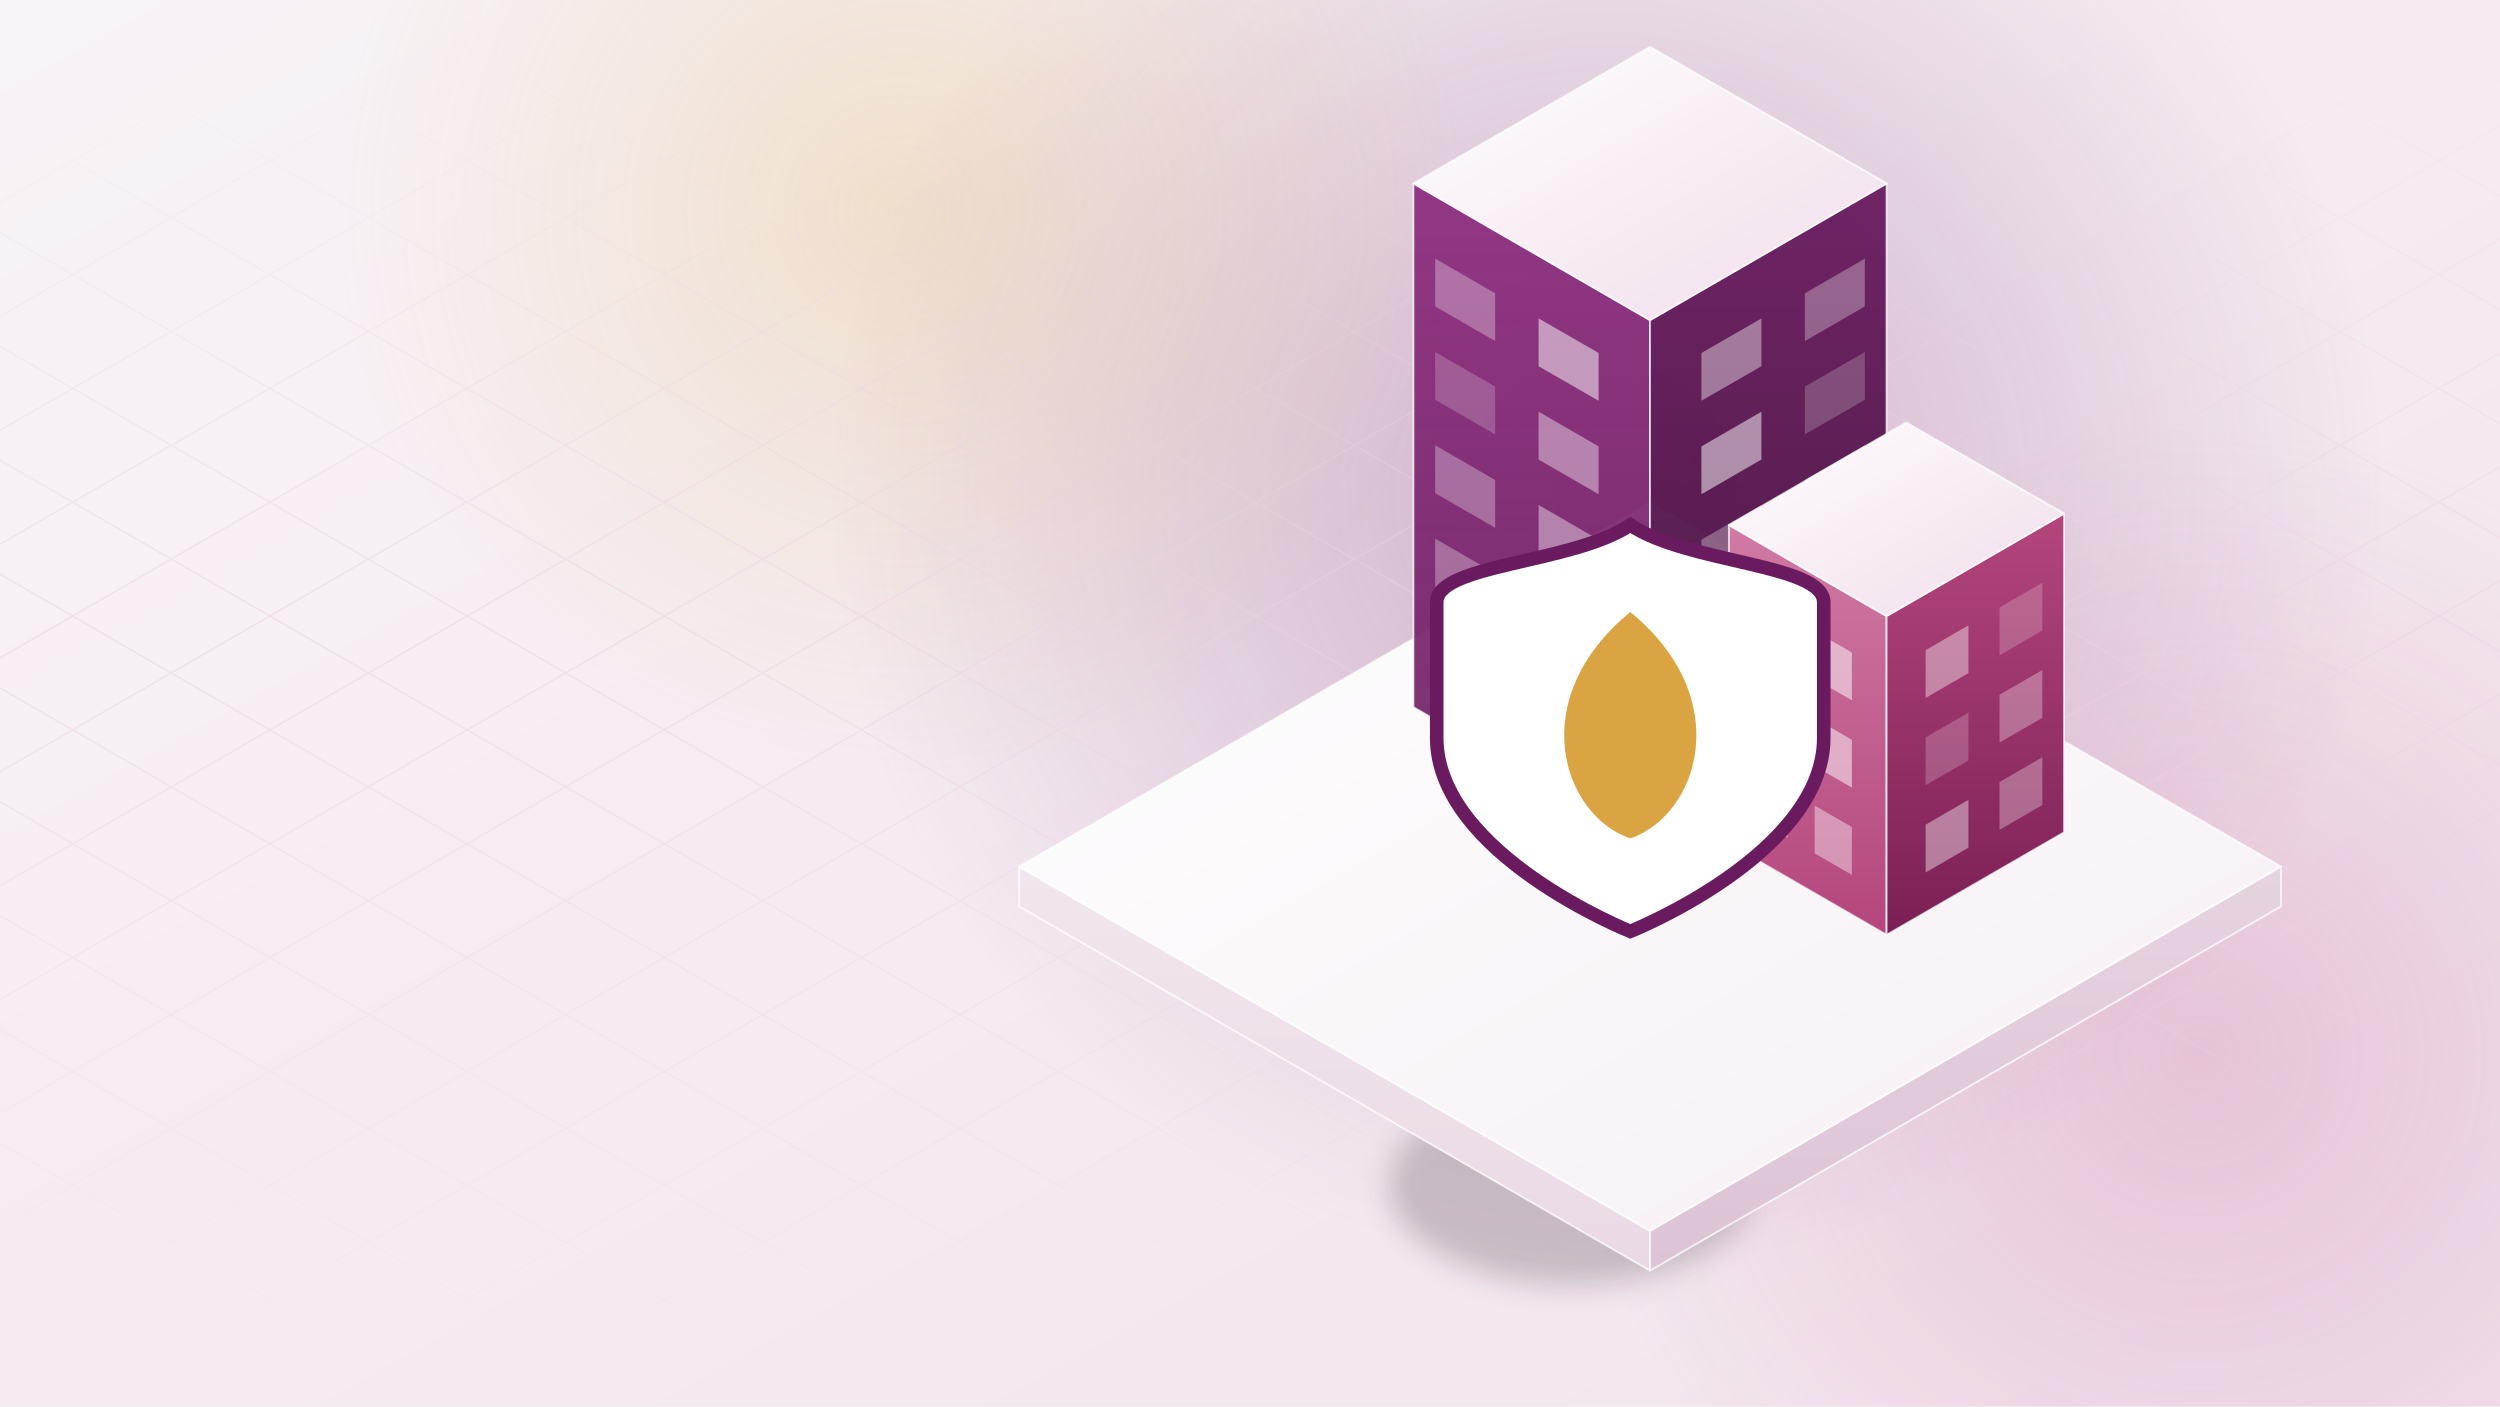
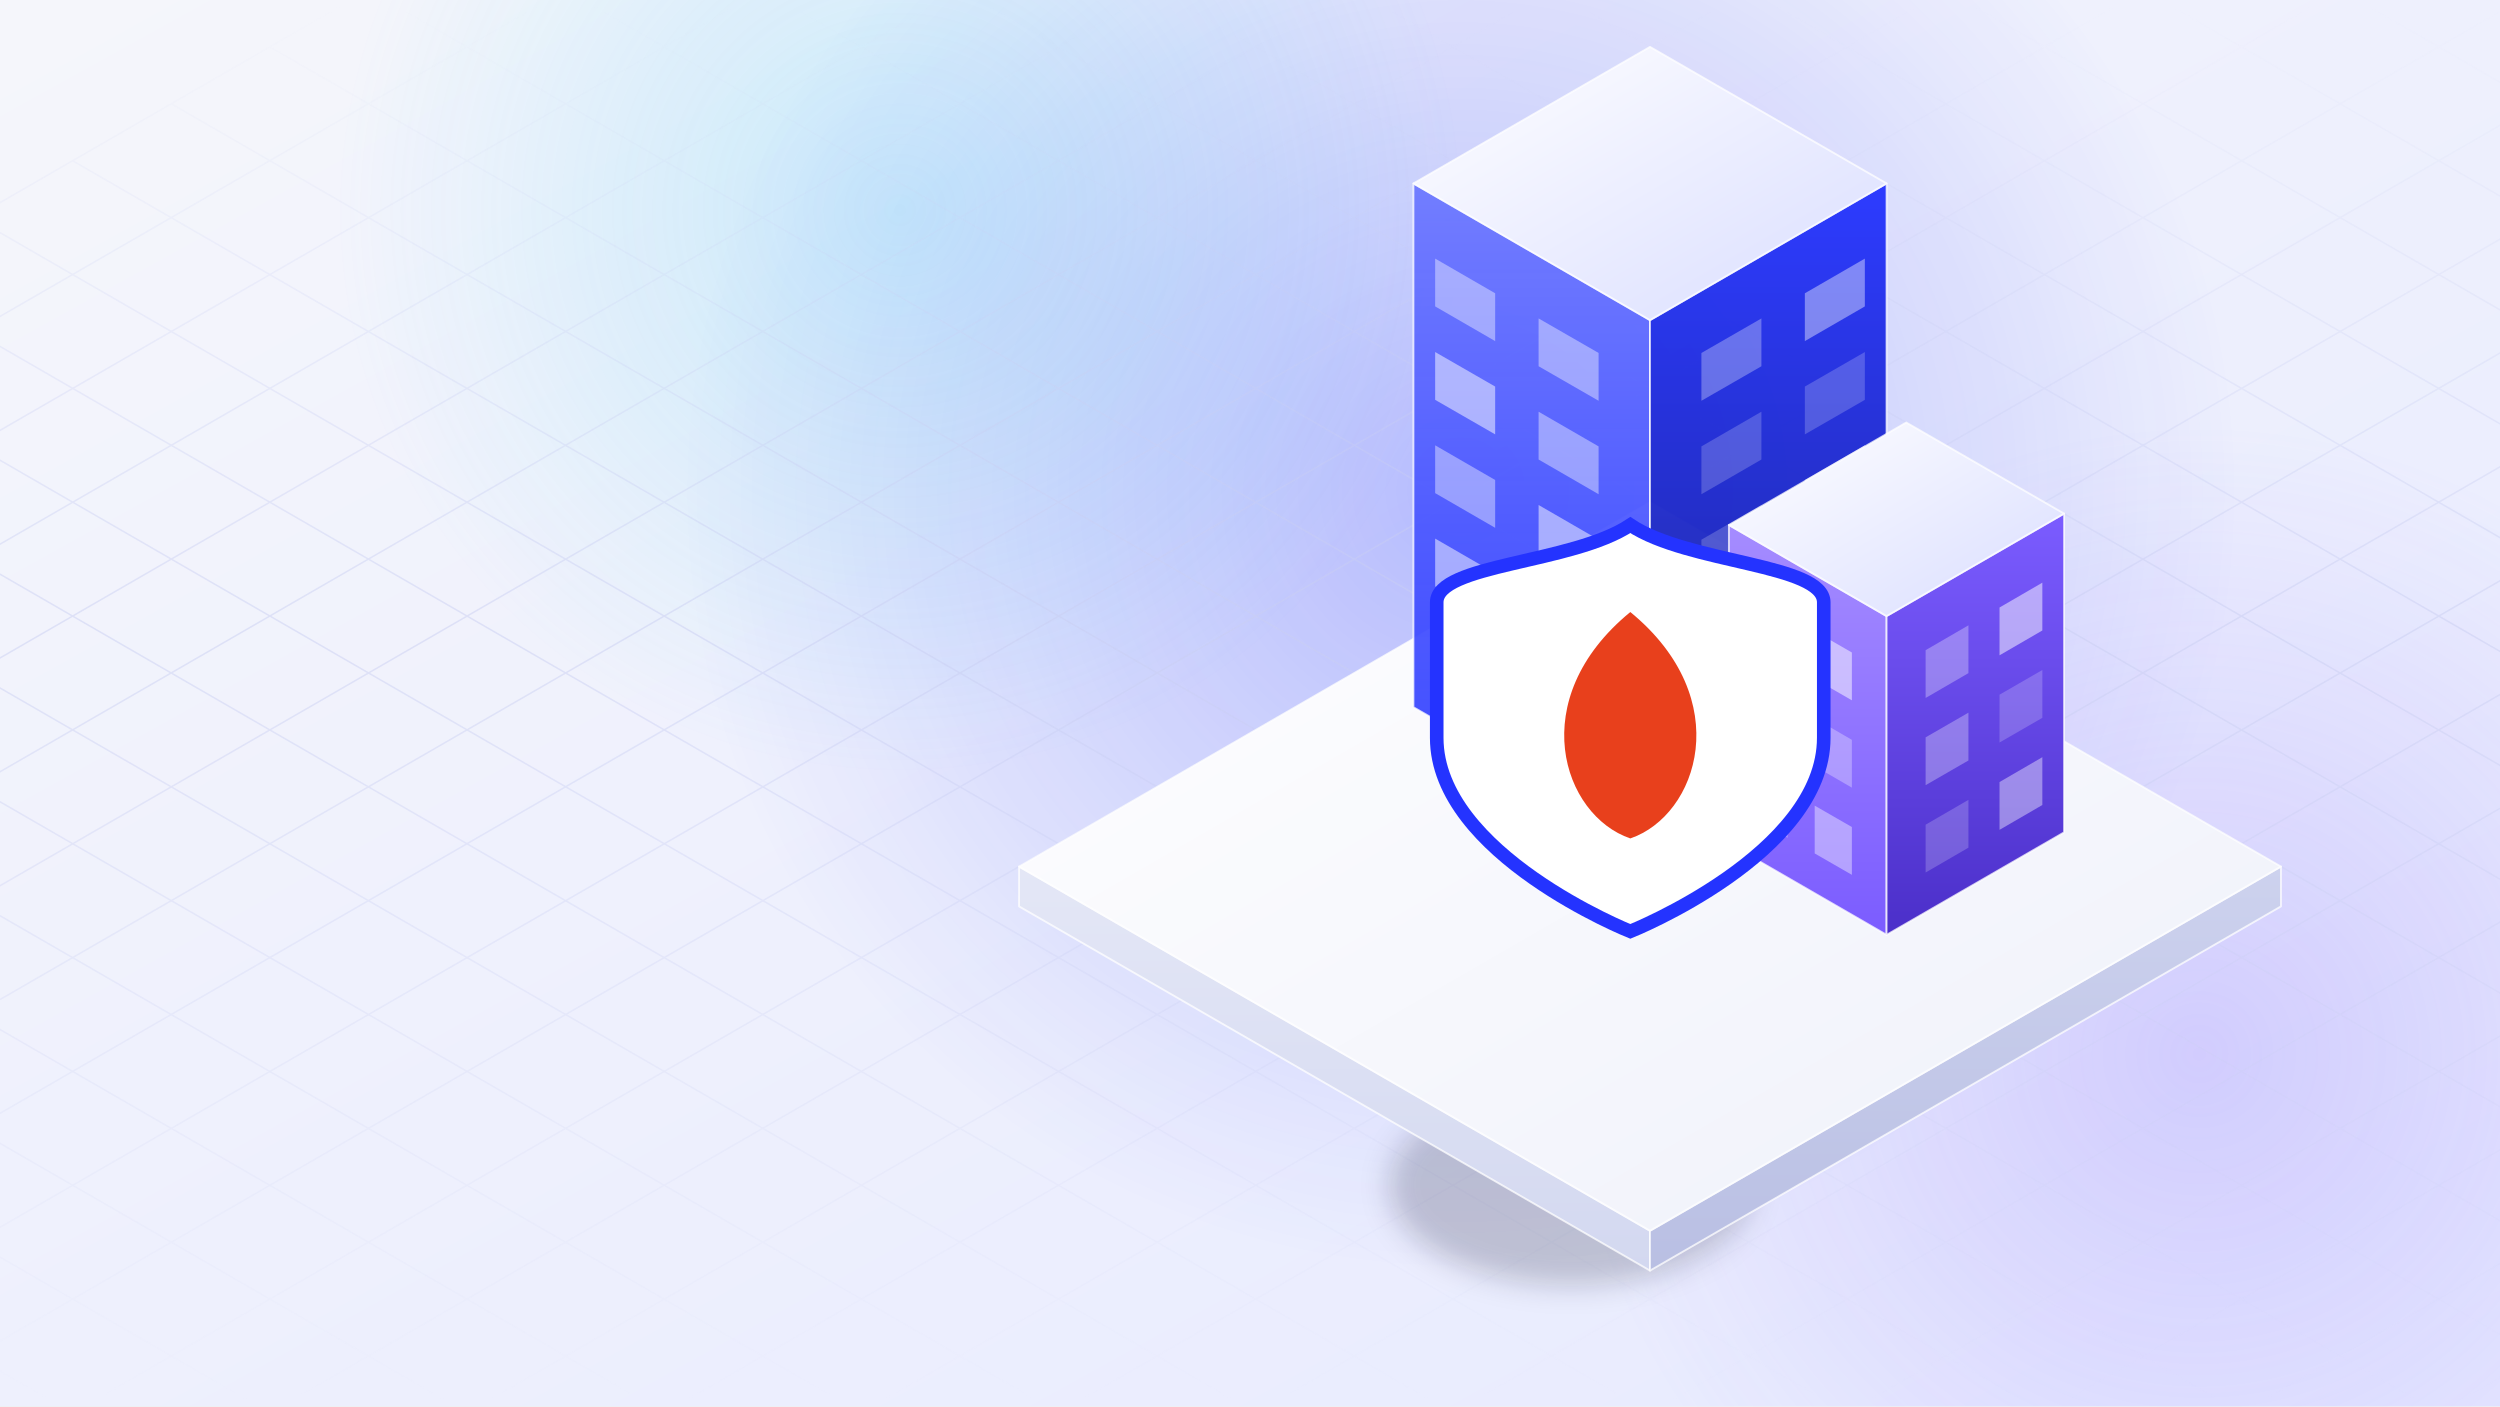
<svg xmlns="http://www.w3.org/2000/svg" viewBox="0 0 1600 900" preserveAspectRatio="xMidYMid slice">
  <defs>
    <linearGradient id="gBg" x1="0" y1="0" x2="1" y2="1">
-       <stop offset="0" stop-color="#F8F3F6" />
-       <stop offset="1" stop-color="#F2E4EE" />
+       <stop offset="0" stop-color="#F5F6FB" />
+       <stop offset="1" stop-color="#E7EAFF" />
    </linearGradient>
    <radialGradient id="gB1">
-       <stop offset="0" stop-color="#6A1B5F" stop-opacity="0.28" />
-       <stop offset="1" stop-color="#6A1B5F" stop-opacity="0" />
+       <stop offset="0" stop-color="#2433FF" stop-opacity="0.28" />
+       <stop offset="1" stop-color="#2433FF" stop-opacity="0" />
    </radialGradient>
    <radialGradient id="gB2">
-       <stop offset="0" stop-color="#B4467C" stop-opacity="0.22" />
-       <stop offset="1" stop-color="#B4467C" stop-opacity="0" />
+       <stop offset="0" stop-color="#7B5CFF" stop-opacity="0.22" />
+       <stop offset="1" stop-color="#7B5CFF" stop-opacity="0" />
    </radialGradient>
    <radialGradient id="gB3">
-       <stop offset="0" stop-color="#D9A441" stop-opacity="0.22" />
-       <stop offset="1" stop-color="#D9A441" stop-opacity="0" />
+       <stop offset="0" stop-color="#38C6F4" stop-opacity="0.22" />
+       <stop offset="1" stop-color="#38C6F4" stop-opacity="0" />
    </radialGradient>
    <radialGradient id="gGlow">
-       <stop offset="0" stop-color="#C98AB9" stop-opacity=".55" />
-       <stop offset="1" stop-color="#C98AB9" stop-opacity="0" />
+       <stop offset="0" stop-color="#8D98FF" stop-opacity=".55" />
+       <stop offset="1" stop-color="#8D98FF" stop-opacity="0" />
    </radialGradient>
    <linearGradient id="gTop" x1="0" y1="0" x2="1" y2="1">
      <stop offset="0" stop-color="#FFFFFF" />
-       <stop offset="1" stop-color="#F0DCEA" />
+       <stop offset="1" stop-color="#D9DDFF" />
    </linearGradient>
    <linearGradient id="gLeft" x1="0" y1="0" x2="0" y2="1">
-       <stop offset="0" stop-color="#8E2F80" stop-opacity=".95" />
-       <stop offset="1" stop-color="#6A1B5F" stop-opacity=".9" />
+       <stop offset="0" stop-color="#6E79FF" stop-opacity=".95" />
+       <stop offset="1" stop-color="#2433FF" stop-opacity=".9" />
    </linearGradient>
    <linearGradient id="gRight" x1="0" y1="0" x2="0" y2="1">
-       <stop offset="0" stop-color="#6A1B5F" stop-opacity=".95" />
-       <stop offset="1" stop-color="#3E0F38" stop-opacity=".95" />
+       <stop offset="0" stop-color="#2433FF" stop-opacity=".95" />
+       <stop offset="1" stop-color="#121A8F" stop-opacity=".95" />
    </linearGradient>
    <linearGradient id="gLeftV" x1="0" y1="0" x2="0" y2="1">
-       <stop offset="0" stop-color="#D07AA4" />
-       <stop offset="1" stop-color="#B4467C" />
+       <stop offset="0" stop-color="#A58CFF" />
+       <stop offset="1" stop-color="#7B5CFF" />
    </linearGradient>
    <linearGradient id="gRightV" x1="0" y1="0" x2="0" y2="1">
-       <stop offset="0" stop-color="#B4467C" />
-       <stop offset="1" stop-color="#7A1F55" />
+       <stop offset="0" stop-color="#7B5CFF" />
+       <stop offset="1" stop-color="#4B2FC9" />
    </linearGradient>
    <linearGradient id="gLeftC" x1="0" y1="0" x2="0" y2="1">
-       <stop offset="0" stop-color="#F0CF86" />
-       <stop offset="1" stop-color="#D9A441" />
+       <stop offset="0" stop-color="#8BE0FF" />
+       <stop offset="1" stop-color="#38C6F4" />
    </linearGradient>
    <linearGradient id="gRightC" x1="0" y1="0" x2="0" y2="1">
-       <stop offset="0" stop-color="#D9A441" />
-       <stop offset="1" stop-color="#A87A26" />
+       <stop offset="0" stop-color="#38C6F4" />
+       <stop offset="1" stop-color="#1C8FC4" />
    </linearGradient>
    <linearGradient id="gLeftR" x1="0" y1="0" x2="0" y2="1">
-       <stop offset="0" stop-color="#F0CF86" />
-       <stop offset="1" stop-color="#D9A441" />
+       <stop offset="0" stop-color="#FF8A6A" />
+       <stop offset="1" stop-color="#E8401C" />
    </linearGradient>
    <linearGradient id="gRightR" x1="0" y1="0" x2="0" y2="1">
-       <stop offset="0" stop-color="#D9A441" />
-       <stop offset="1" stop-color="#A87A26" />
+       <stop offset="0" stop-color="#E8401C" />
+       <stop offset="1" stop-color="#A82A0E" />
    </linearGradient>
    <linearGradient id="gTopW" x1="0" y1="0" x2="1" y2="1">
      <stop offset="0" stop-color="#FFFFFF" />
-       <stop offset="1" stop-color="#F5EEF3" />
+       <stop offset="1" stop-color="#EEF0FA" />
    </linearGradient>
    <linearGradient id="gLeftW" x1="0" y1="0" x2="0" y2="1">
-       <stop offset="0" stop-color="#F1E6EE" />
-       <stop offset="1" stop-color="#EAD9E5" />
+       <stop offset="0" stop-color="#E4E7F6" />
+       <stop offset="1" stop-color="#D3D8F0" />
    </linearGradient>
    <linearGradient id="gRightW" x1="0" y1="0" x2="0" y2="1">
-       <stop offset="0" stop-color="#E6D3E0" />
-       <stop offset="1" stop-color="#DCC3D5" />
+       <stop offset="0" stop-color="#CDD2EE" />
+       <stop offset="1" stop-color="#B9BFE3" />
    </linearGradient>
    <linearGradient id="gFade" x1="0" y1="0" x2="0" y2="1">
      <stop offset="0" stop-color="#fff" stop-opacity="0" />
      <stop offset=".45" stop-color="#fff" stop-opacity="1" />
      <stop offset="1" stop-color="#fff" stop-opacity="0" />
    </linearGradient>
    <mask id="mGrid">
      <rect width="100%" height="100%" fill="url(#gFade)" />
    </mask>
    <filter id="fSoft" x="-50%" y="-50%" width="200%" height="200%">
      <feGaussianBlur stdDeviation="9" />
    </filter>
  </defs>
  <defs>
    <radialGradient id="gNode0" cx=".35" cy=".3">
      <stop offset="0" stop-color="#fff" />
-       <stop offset=".35" stop-color="#6A1B5F" />
-       <stop offset="1" stop-color="#3E0F38" />
+       <stop offset=".35" stop-color="#2433FF" />
+       <stop offset="1" stop-color="#121A8F" />
    </radialGradient>
    <radialGradient id="gNode1" cx=".35" cy=".3">
      <stop offset="0" stop-color="#fff" />
-       <stop offset=".35" stop-color="#B4467C" />
-       <stop offset="1" stop-color="#7A1F55" />
+       <stop offset=".35" stop-color="#7B5CFF" />
+       <stop offset="1" stop-color="#4B2FC9" />
    </radialGradient>
    <radialGradient id="gNode2" cx=".35" cy=".3">
      <stop offset="0" stop-color="#fff" />
-       <stop offset=".35" stop-color="#D9A441" />
-       <stop offset="1" stop-color="#A87A26" />
+       <stop offset=".35" stop-color="#38C6F4" />
+       <stop offset="1" stop-color="#1C8FC4" />
    </radialGradient>
  </defs>
  <rect width="100%" height="100%" fill="url(#gBg)" />
-   <circle cx="1028.3" cy="315" r="495" fill="url(#gB1)" />
+   <circle cx="934.9" cy="315" r="495" fill="url(#gB1)" />
  <circle cx="1408" cy="675" r="405" fill="url(#gB2)" />
  <circle cx="576" cy="135" r="360" fill="url(#gB3)" />
-   <g stroke="#EAD2E3" stroke-width="1" opacity="0.5" mask="url(#mGrid)">
+   <g stroke="#C9CEF2" stroke-width="1" opacity="0.5" mask="url(#mGrid)">
    <line x1="1056" y1="-480" x2="-710.7" y2="540" />
    <line x1="1056" y1="-480" x2="2822.7" y2="540" />
    <line x1="1119.1" y1="-443.6" x2="-647.6" y2="576.4" />
    <line x1="992.9" y1="-443.6" x2="2759.6" y2="576.4" />
    <line x1="1182.2" y1="-407.1" x2="-584.5" y2="612.9" />
    <line x1="929.8" y1="-407.1" x2="2696.5" y2="612.9" />
    <line x1="1245.3" y1="-370.7" x2="-521.4" y2="649.3" />
    <line x1="866.7" y1="-370.7" x2="2633.4" y2="649.3" />
    <line x1="1308.4" y1="-334.3" x2="-458.3" y2="685.7" />
    <line x1="803.6" y1="-334.3" x2="2570.3" y2="685.7" />
    <line x1="1371.5" y1="-297.9" x2="-395.2" y2="722.1" />
    <line x1="740.5" y1="-297.9" x2="2507.2" y2="722.1" />
    <line x1="1434.6" y1="-261.4" x2="-332.1" y2="758.6" />
    <line x1="677.4" y1="-261.4" x2="2444.1" y2="758.6" />
    <line x1="1497.7" y1="-225" x2="-269" y2="795" />
    <line x1="614.3" y1="-225" x2="2381" y2="795" />
    <line x1="1560.8" y1="-188.6" x2="-205.9" y2="831.4" />
    <line x1="551.2" y1="-188.6" x2="2317.9" y2="831.4" />
    <line x1="1623.9" y1="-152.1" x2="-142.8" y2="867.9" />
    <line x1="488.1" y1="-152.1" x2="2254.8" y2="867.9" />
    <line x1="1687" y1="-115.7" x2="-79.7" y2="904.3" />
    <line x1="425" y1="-115.7" x2="2191.7" y2="904.3" />
    <line x1="1750.1" y1="-79.3" x2="-16.6" y2="940.7" />
    <line x1="361.9" y1="-79.3" x2="2128.6" y2="940.7" />
    <line x1="1813.2" y1="-42.9" x2="46.5" y2="977.1" />
    <line x1="298.8" y1="-42.9" x2="2065.5" y2="977.1" />
    <line x1="1876.2" y1="-6.4" x2="109.6" y2="1013.6" />
    <line x1="235.8" y1="-6.4" x2="2002.4" y2="1013.6" />
    <line x1="1939.3" y1="30" x2="172.7" y2="1050" />
    <line x1="172.7" y1="30" x2="1939.3" y2="1050" />
    <line x1="2002.4" y1="66.4" x2="235.8" y2="1086.4" />
    <line x1="109.6" y1="66.4" x2="1876.2" y2="1086.4" />
    <line x1="2065.5" y1="102.9" x2="298.8" y2="1122.9" />
    <line x1="46.5" y1="102.9" x2="1813.2" y2="1122.9" />
    <line x1="2128.6" y1="139.3" x2="361.9" y2="1159.3" />
    <line x1="-16.6" y1="139.3" x2="1750.1" y2="1159.3" />
    <line x1="2191.7" y1="175.7" x2="425" y2="1195.7" />
    <line x1="-79.7" y1="175.7" x2="1687" y2="1195.7" />
    <line x1="2254.8" y1="212.1" x2="488.1" y2="1232.1" />
    <line x1="-142.8" y1="212.1" x2="1623.9" y2="1232.1" />
    <line x1="2317.9" y1="248.6" x2="551.2" y2="1268.6" />
    <line x1="-205.9" y1="248.6" x2="1560.8" y2="1268.6" />
    <line x1="2381" y1="285" x2="614.3" y2="1305" />
    <line x1="-269" y1="285" x2="1497.7" y2="1305" />
    <line x1="2444.1" y1="321.4" x2="677.4" y2="1341.4" />
    <line x1="-332.1" y1="321.4" x2="1434.6" y2="1341.4" />
    <line x1="2507.2" y1="357.9" x2="740.5" y2="1377.9" />
    <line x1="-395.2" y1="357.9" x2="1371.5" y2="1377.9" />
    <line x1="2570.3" y1="394.3" x2="803.6" y2="1414.3" />
    <line x1="-458.3" y1="394.3" x2="1308.4" y2="1414.3" />
    <line x1="2633.4" y1="430.7" x2="866.7" y2="1450.7" />
    <line x1="-521.4" y1="430.7" x2="1245.3" y2="1450.7" />
    <line x1="2696.5" y1="467.1" x2="929.8" y2="1487.1" />
    <line x1="-584.5" y1="467.1" x2="1182.2" y2="1487.1" />
    <line x1="2759.6" y1="503.6" x2="992.9" y2="1523.6" />
    <line x1="-647.6" y1="503.6" x2="1119.1" y2="1523.6" />
    <line x1="2822.7" y1="540" x2="1056" y2="1560" />
    <line x1="-710.7" y1="540" x2="1056" y2="1560" />
  </g>
-   <ellipse cx="1005.5" cy="758.6" rx="116.6" ry="64.1" fill="#1E0A1C" opacity="0.2" filter="url(#fSoft)" />
+   <ellipse cx="1005.5" cy="758.6" rx="116.6" ry="64.1" fill="#0A0E2A" opacity="0.2" filter="url(#fSoft)" />
  <g>
    <polygon points="652.2,580.1 1056,813.2 1056,787.7 652.2,554.6" fill="url(#gLeftW)" stroke="rgba(255,255,255,.75)" stroke-width="1.2" stroke-linejoin="round" />
    <polygon points="1459.8,580.1 1056,813.2 1056,787.7 1459.8,554.6" fill="url(#gRightW)" stroke="rgba(255,255,255,.75)" stroke-width="1.2" stroke-linejoin="round" />
    <polygon points="1056,321.4 1459.8,554.6 1056,787.7 652.2,554.6" fill="url(#gTopW)" stroke="rgba(255,255,255,.75)" stroke-width="1.2" stroke-linejoin="round" />
  </g>
  <g>
    <polygon points="904.6,452.6 1056,540 1056,204.9 904.6,117.4" fill="url(#gLeft)" stroke="rgba(255,255,255,.75)" stroke-width="1.2" stroke-linejoin="round" />
    <polygon points="1207.4,452.6 1056,540 1056,204.9 1207.4,117.4" fill="url(#gRight)" stroke="rgba(255,255,255,.75)" stroke-width="1.2" stroke-linejoin="round" />
    <polygon points="1056,30 1207.4,117.4 1056,204.9 904.6,117.4" fill="url(#gTop)" stroke="rgba(255,255,255,.75)" stroke-width="1.2" stroke-linejoin="round" />
    <polygon points="918.5,435.1 956.9,457.3 956.9,426.7 918.5,404.5" fill="#FFFFFF" opacity="0.5" />
-     <polygon points="984.7,473.3 1023.1,495.5 1023.1,464.9 984.7,442.7" fill="#FFFFFF" opacity="0.4" />
-     <polygon points="1193.5,435.1 1155.1,457.3 1155.1,426.7 1193.5,404.5" fill="#FFFFFF" opacity="0.4" />
-     <polygon points="1127.3,473.3 1088.9,495.5 1088.9,464.9 1127.3,442.7" fill="#FFFFFF" opacity="0.3" />
-     <polygon points="918.5,375.3 956.9,397.5 956.9,366.9 918.5,344.7" fill="#FFFFFF" opacity="0.3" />
-     <polygon points="984.7,413.6 1023.1,435.8 1023.1,405.2 984.7,383" fill="#FFFFFF" opacity="0.4" />
-     <polygon points="1193.5,375.3 1155.1,397.5 1155.1,366.9 1193.5,344.7" fill="#FFFFFF" opacity="0.4" />
-     <polygon points="1127.3,413.6 1088.9,435.8 1088.9,405.2 1127.3,383" fill="#FFFFFF" opacity="0.3" />
-     <polygon points="918.5,315.6 956.9,337.8 956.9,307.2 918.5,285" fill="#FFFFFF" opacity="0.3" />
-     <polygon points="984.7,353.9 1023.1,376 1023.1,345.4 984.7,323.2" fill="#FFFFFF" opacity="0.4" />
-     <polygon points="1193.5,315.6 1155.1,337.8 1155.1,307.2 1193.5,285" fill="#FFFFFF" opacity="0.5" />
-     <polygon points="1127.3,353.9 1088.9,376 1088.9,345.4 1127.3,323.2" fill="#FFFFFF" opacity="0.3" />
-     <polygon points="918.5,255.9 956.9,278 956.9,247.4 918.5,225.3" fill="#FFFFFF" opacity="0.2" />
+     <polygon points="984.7,473.3 1023.1,495.5 1023.1,464.9 984.7,442.7" fill="#FFFFFF" opacity="0.3" />
+     <polygon points="1193.5,435.1 1155.1,457.3 1155.1,426.7 1193.5,404.5" fill="#FFFFFF" opacity="0.2" />
+     <polygon points="1127.3,473.3 1088.9,495.5 1088.9,464.9 1127.3,442.7" fill="#FFFFFF" opacity="0.5" />
+     <polygon points="918.5,375.3 956.9,397.5 956.9,366.9 918.5,344.7" fill="#FFFFFF" opacity="0.5" />
+     <polygon points="984.7,413.6 1023.1,435.8 1023.1,405.2 984.7,383" fill="#FFFFFF" opacity="0.5" />
+     <polygon points="1193.5,375.3 1155.1,397.5 1155.1,366.9 1193.5,344.7" fill="#FFFFFF" opacity="0.3" />
+     <polygon points="1127.3,413.6 1088.9,435.8 1088.9,405.2 1127.3,383" fill="#FFFFFF" opacity="0.5" />
+     <polygon points="918.5,315.6 956.9,337.8 956.9,307.2 918.5,285" fill="#FFFFFF" opacity="0.4" />
+     <polygon points="984.7,353.9 1023.1,376 1023.1,345.4 984.7,323.2" fill="#FFFFFF" opacity="0.5" />
+     <polygon points="1193.5,315.6 1155.1,337.8 1155.1,307.2 1193.5,285" fill="#FFFFFF" opacity="0.6" />
+     <polygon points="1127.3,353.9 1088.9,376 1088.9,345.4 1127.3,323.2" fill="#FFFFFF" opacity="0.2" />
+     <polygon points="918.5,255.9 956.9,278 956.9,247.4 918.5,225.3" fill="#FFFFFF" opacity="0.5" />
    <polygon points="984.7,294.1 1023.1,316.3 1023.1,285.7 984.7,263.5" fill="#FFFFFF" opacity="0.4" />
    <polygon points="1193.5,255.9 1155.1,278 1155.1,247.4 1193.5,225.3" fill="#FFFFFF" opacity="0.2" />
-     <polygon points="1127.3,294.1 1088.9,316.3 1088.9,285.7 1127.3,263.5" fill="#FFFFFF" opacity="0.5" />
-     <polygon points="918.5,196.1 956.9,218.3 956.9,187.7 918.5,165.5" fill="#FFFFFF" opacity="0.3" />
-     <polygon points="984.7,234.4 1023.1,256.5 1023.1,225.9 984.7,203.8" fill="#FFFFFF" opacity="0.5" />
-     <polygon points="1193.5,196.1 1155.1,218.3 1155.1,187.7 1193.5,165.5" fill="#FFFFFF" opacity="0.3" />
-     <polygon points="1127.3,234.4 1088.9,256.5 1088.9,225.9 1127.3,203.8" fill="#FFFFFF" opacity="0.4" />
+     <polygon points="1127.3,294.1 1088.9,316.3 1088.9,285.7 1127.3,263.5" fill="#FFFFFF" opacity="0.2" />
+     <polygon points="918.5,196.1 956.9,218.3 956.9,187.7 918.5,165.5" fill="#FFFFFF" opacity="0.4" />
+     <polygon points="984.7,234.4 1023.1,256.5 1023.1,225.9 984.7,203.8" fill="#FFFFFF" opacity="0.4" />
+     <polygon points="1193.5,196.1 1155.1,218.3 1155.1,187.7 1193.5,165.5" fill="#FFFFFF" opacity="0.4" />
+     <polygon points="1127.3,234.4 1088.9,256.5 1088.9,225.9 1127.3,203.8" fill="#FFFFFF" opacity="0.3" />
  </g>
  <g>
    <polygon points="1106.5,540 1207.4,598.3 1207.4,394.3 1106.5,336" fill="url(#gLeftV)" stroke="rgba(255,255,255,.75)" stroke-width="1.2" stroke-linejoin="round" />
    <polygon points="1321,532.7 1207.4,598.3 1207.4,394.3 1321,328.7" fill="url(#gRightV)" stroke="rgba(255,255,255,.75)" stroke-width="1.2" stroke-linejoin="round" />
    <polygon points="1220,270.4 1321,328.7 1207.4,394.3 1106.5,336" fill="url(#gTop)" stroke="rgba(255,255,255,.75)" stroke-width="1.2" stroke-linejoin="round" />
-     <polygon points="1120.4,522.5 1144.1,536.2 1144.1,505.6 1120.4,491.9" fill="#FFFFFF" opacity="0.4" />
+     <polygon points="1120.4,522.5 1144.1,536.2 1144.1,505.6 1120.4,491.9" fill="#FFFFFF" opacity="0.3" />
    <polygon points="1161.4,546.2 1185.2,559.9 1185.2,529.3 1161.4,515.6" fill="#FFFFFF" opacity="0.4" />
-     <polygon points="1307.1,515.2 1279.7,531.1 1279.7,500.5 1307.1,484.6" fill="#FFFFFF" opacity="0.3" />
-     <polygon points="1259.8,542.5 1232.4,558.4 1232.4,527.8 1259.8,511.9" fill="#FFFFFF" opacity="0.4" />
-     <polygon points="1120.4,466.7 1144.1,480.4 1144.1,449.8 1120.4,436.1" fill="#FFFFFF" opacity="0.4" />
-     <polygon points="1161.4,490.3 1185.2,504.1 1185.2,473.5 1161.4,459.7" fill="#FFFFFF" opacity="0.5" />
-     <polygon points="1307.1,459.4 1279.7,475.2 1279.7,444.6 1307.1,428.8" fill="#FFFFFF" opacity="0.3" />
-     <polygon points="1259.8,486.7 1232.4,502.5 1232.4,471.9 1259.8,456.1" fill="#FFFFFF" opacity="0.2" />
-     <polygon points="1120.4,410.8 1144.1,424.5 1144.1,393.9 1120.4,380.2" fill="#FFFFFF" opacity="0.3" />
+     <polygon points="1307.1,515.2 1279.7,531.1 1279.7,500.5 1307.1,484.6" fill="#FFFFFF" opacity="0.4" />
+     <polygon points="1259.8,542.5 1232.4,558.4 1232.4,527.8 1259.8,511.9" fill="#FFFFFF" opacity="0.2" />
+     <polygon points="1120.4,466.7 1144.1,480.4 1144.1,449.8 1120.4,436.1" fill="#FFFFFF" opacity="0.2" />
+     <polygon points="1161.4,490.3 1185.2,504.1 1185.2,473.5 1161.4,459.7" fill="#FFFFFF" opacity="0.3" />
+     <polygon points="1307.1,459.4 1279.7,475.2 1279.7,444.6 1307.1,428.8" fill="#FFFFFF" opacity="0.2" />
+     <polygon points="1259.8,486.7 1232.4,502.5 1232.4,471.9 1259.8,456.1" fill="#FFFFFF" opacity="0.3" />
+     <polygon points="1120.4,410.8 1144.1,424.5 1144.1,393.9 1120.4,380.2" fill="#FFFFFF" opacity="0.4" />
    <polygon points="1161.4,434.5 1185.2,448.2 1185.2,417.6 1161.4,403.9" fill="#FFFFFF" opacity="0.5" />
-     <polygon points="1307.1,403.5 1279.7,419.4 1279.7,388.8 1307.1,372.9" fill="#FFFFFF" opacity="0.2" />
-     <polygon points="1259.8,430.8 1232.4,446.7 1232.4,416.1 1259.8,400.2" fill="#FFFFFF" opacity="0.4" />
-   </g>
-   <g>
-     <path d="M1043.4 336 C1080.5 360.8 1167.2 360.8 1167.2 385.5 L1167.2 472.2 C1167.2 546.6 1043.4 596.1 1043.4 596.1 C1043.4 596.1 919.5 546.6 919.5 472.2 L919.5 385.5 C919.5 360.8 1006.2 360.8 1043.4 336Z" fill="#fff" stroke="#6A1B5F" stroke-width="8.7" />
-     <path d="M1043.4 391.7 C1111.5 447.5 1086.7 521.8 1043.4 536.6 C1000 521.8 975.3 447.5 1043.4 391.7Z" fill="#D9A441" />
+     <polygon points="1307.1,403.5 1279.7,419.4 1279.7,388.8 1307.1,372.9" fill="#FFFFFF" opacity="0.5" />
+     <polygon points="1259.8,430.8 1232.4,446.7 1232.4,416.1 1259.8,400.2" fill="#FFFFFF" opacity="0.3" />
+   </g>
+   <g>
+     <path d="M1043.4 336 C1080.5 360.8 1167.2 360.8 1167.2 385.5 L1167.2 472.2 C1167.2 546.6 1043.4 596.1 1043.4 596.1 C1043.4 596.1 919.5 546.6 919.5 472.2 L919.5 385.5 C919.5 360.8 1006.2 360.8 1043.4 336Z" fill="#fff" stroke="#2433FF" stroke-width="8.7" />
+     <path d="M1043.4 391.7 C1111.5 447.5 1086.7 521.8 1043.4 536.6 C1000 521.8 975.3 447.5 1043.4 391.7Z" fill="#E8401C" />
  </g>
</svg>
